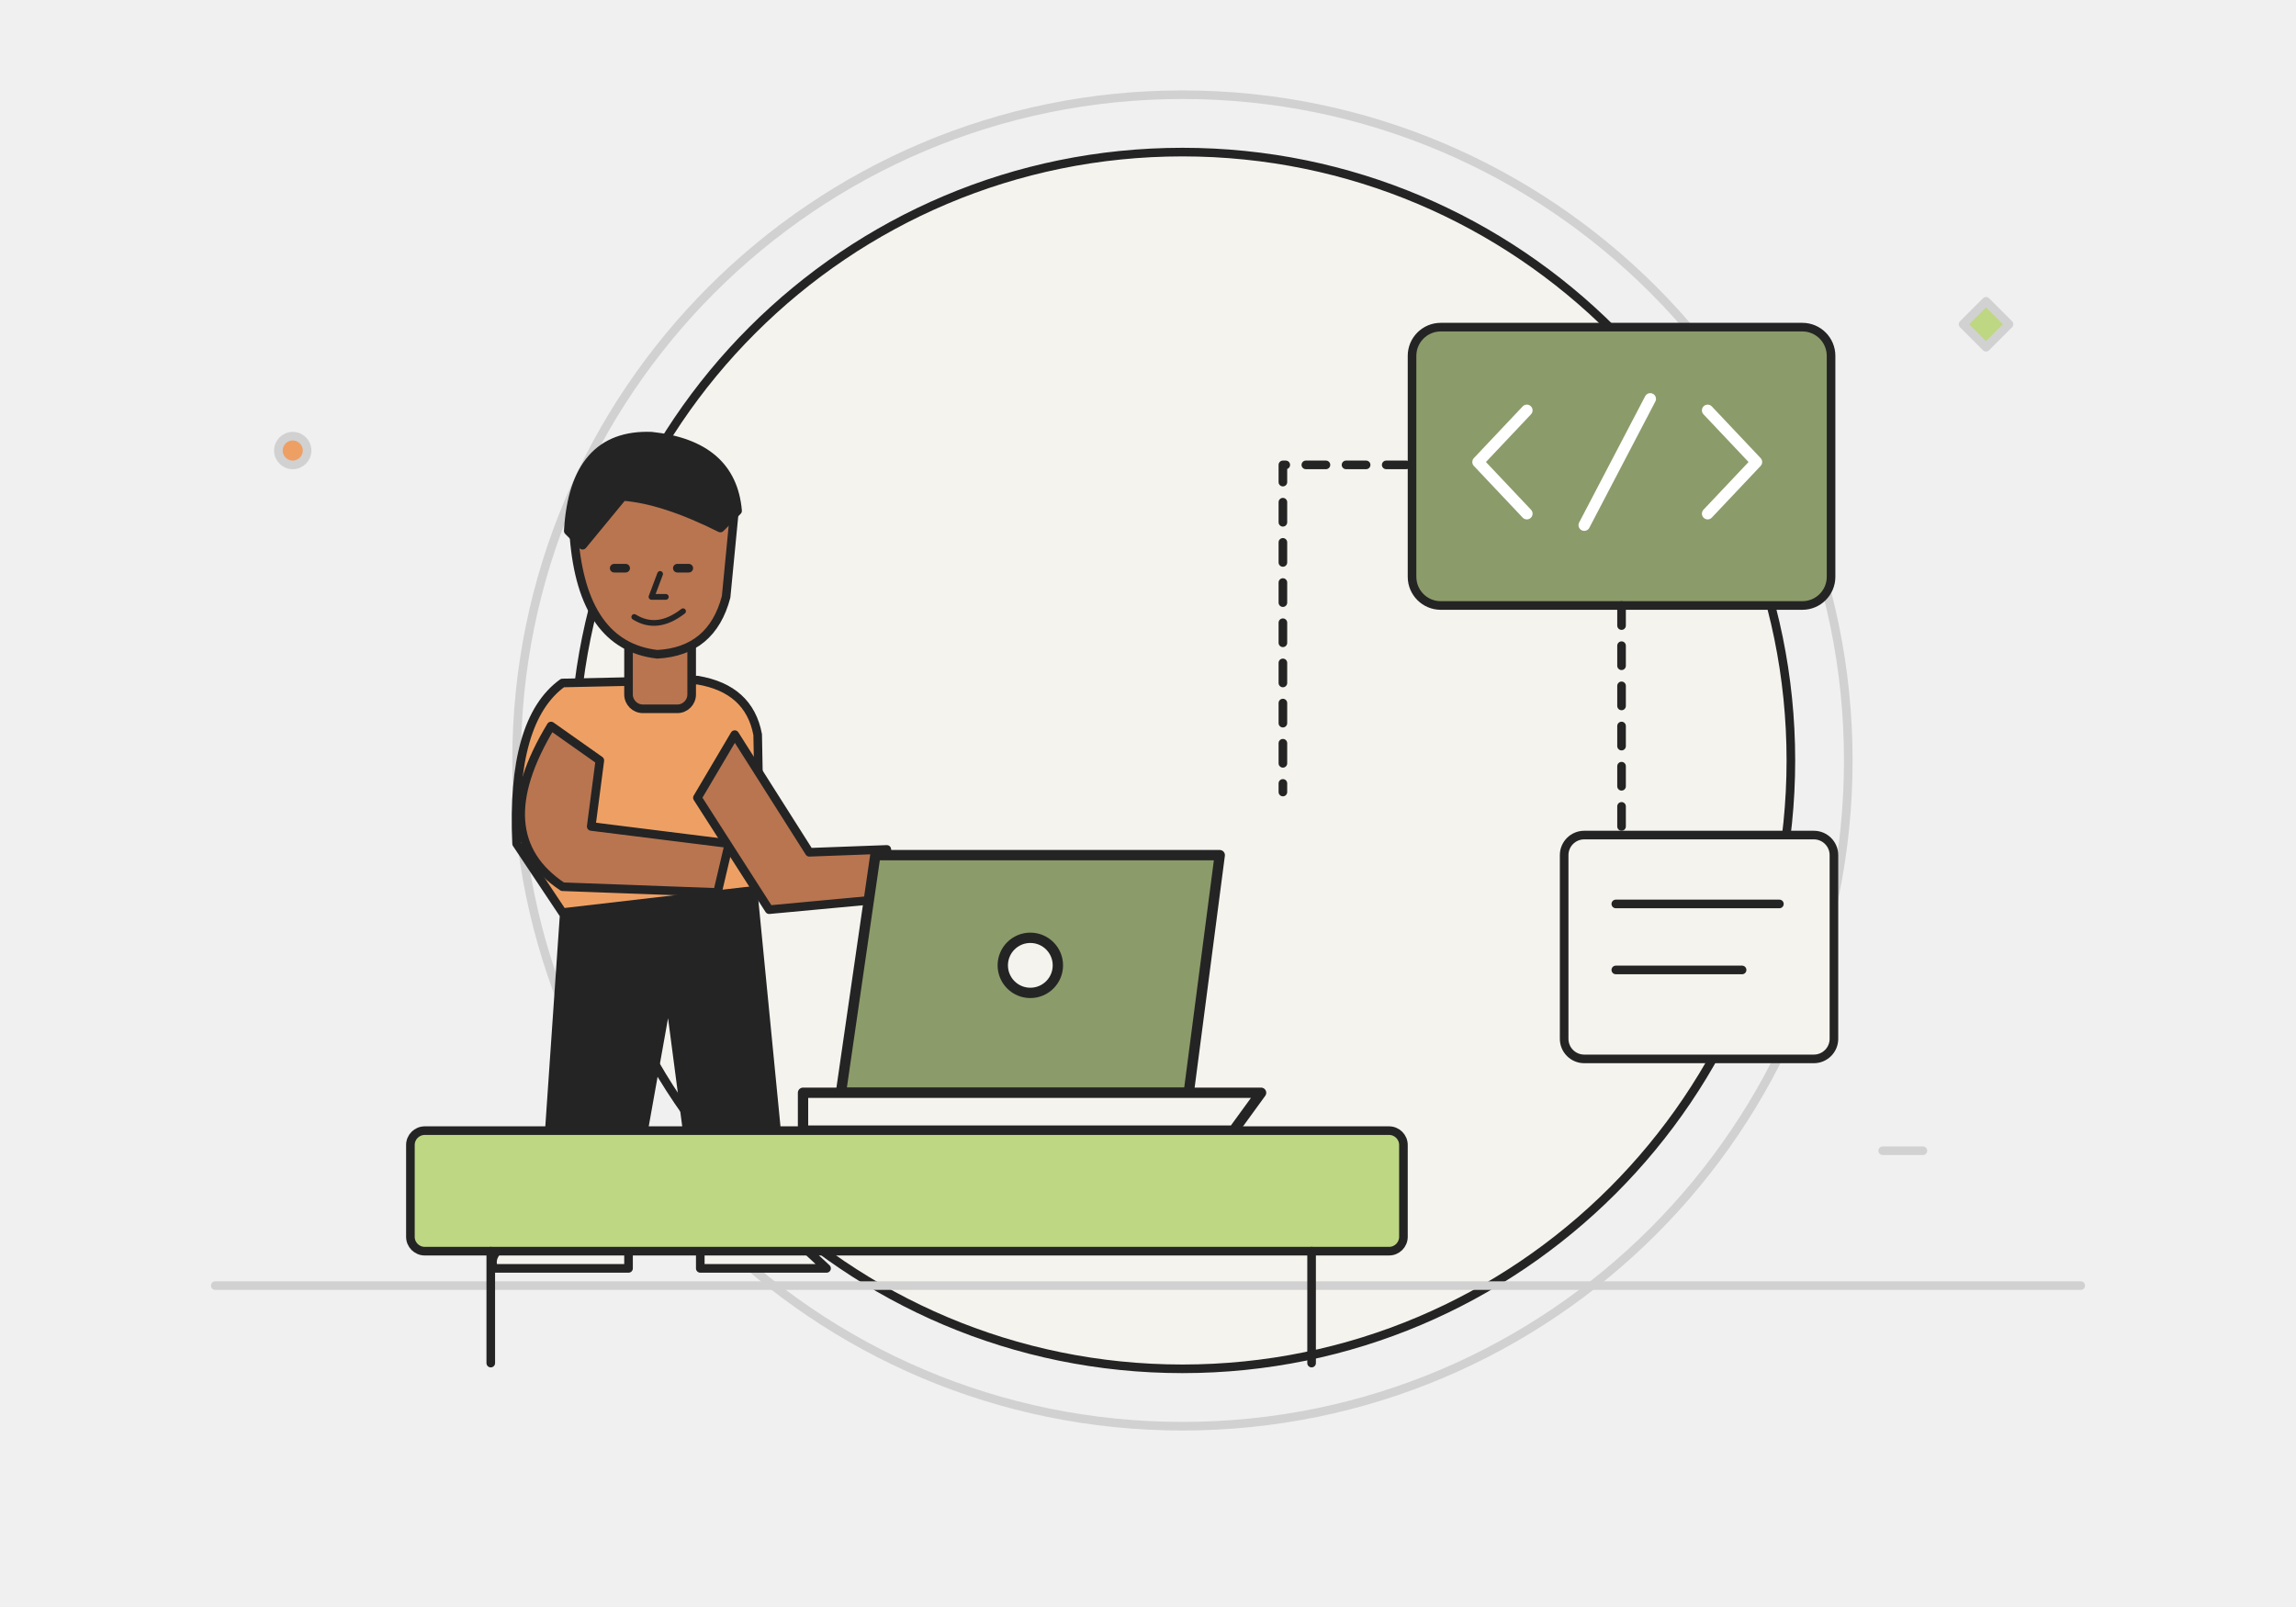
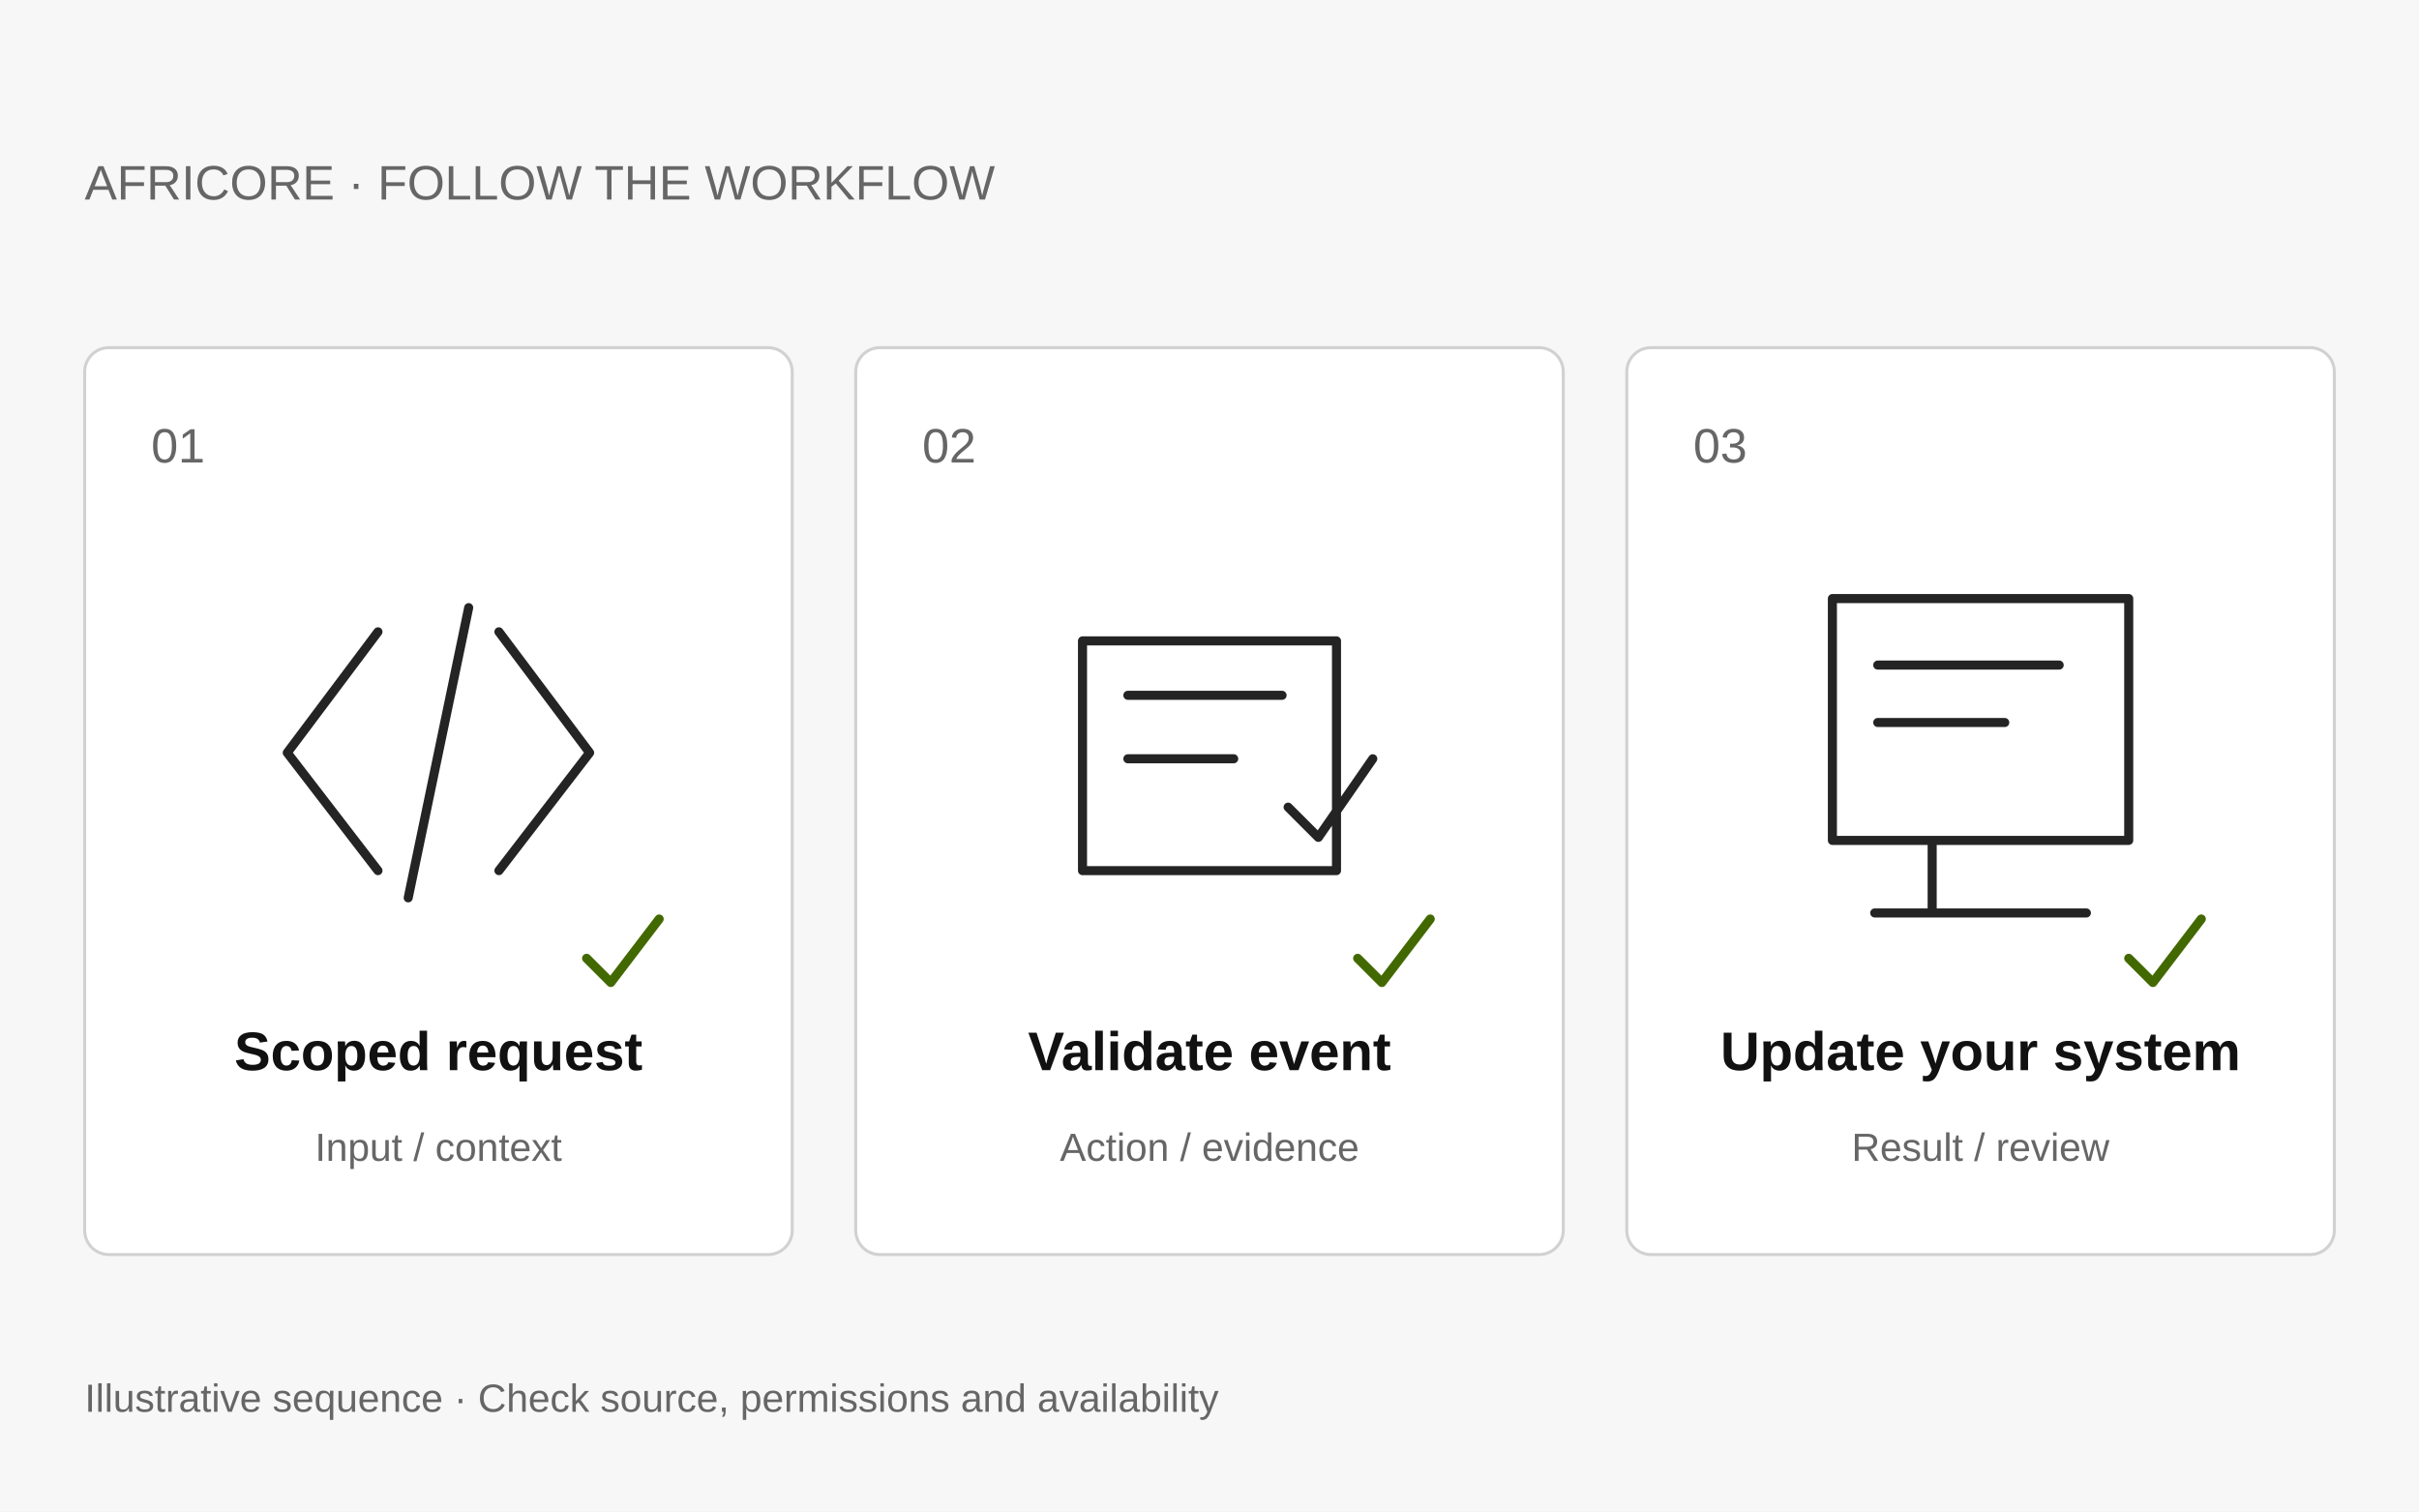
- <svg xmlns="http://www.w3.org/2000/svg" viewBox="0 0 800 560" fill="none">
-   <g stroke="#242424" stroke-width="3" stroke-linecap="round" stroke-linejoin="round">
-     <circle cx="412" cy="265" r="212" fill="#f5f3ee" />
-     <g stroke="#d1d1d1">
-       <circle cx="412" cy="265" r="232" fill="none" />
-       <path d="M75 448L725 448" fill="none" />
-       <path d="M692 105L700 113L692 121L684 113Z" fill="#bed783" />
-       <circle cx="102" cy="157" r="5" fill="#eea064" />
-       <path d="M656 401L670 401" fill="none" />
+ <svg xmlns="http://www.w3.org/2000/svg" viewBox="0 0 800 500" font-family="Arial,sans-serif">
+   <rect width="800" height="500" fill="#f7f7f7" />
+   <text x="28" y="66" font-size="16" fill="#666">AFRICORE · FOLLOW THE WORKFLOW</text>
+   <g transform="translate(28 115)">
+     <rect width="234" height="300" rx="8" fill="white" stroke="#d1d1d1" />
+     <text x="22" y="38" fill="#666" font-size="16">01</text>
+     <g fill="none" stroke="#242424" stroke-width="3" stroke-linecap="round" stroke-linejoin="round">
+       <path d="m97 94-30 40 30 39m40-79 30 40-30 39M127 86l-20 96" />
+       <path d="m166 202 8 8 16-21" stroke="#426900" />
    </g>
-     <g transform="translate(226 191) scale(1)">
-       <path d="M-28 107L-37 238L-8 238L7 154L18 238H48L35 105Z" fill="#242424" />
-       <path d="M-38 238H-7V251H-54Q-57 243-38 238Z" fill="#f5f3ee" />
-       <path d="M18 238H48L62 251H18Z" fill="#f5f3ee" />
-       <path d="M-30 47Q-48 60-46 103L-30 127L39 119L38 65Q35 49 17 46Z" fill="#eea064" />
-       <rect x="-7" y="27" width="22" height="29" rx="5" fill="#b97550" />
-       <path d="M-26 -4Q-27 -29-4 -35Q22 -39 30 -14L27 17Q22 36 3 37Q-23 34-26 -4Z" fill="#b97550" />
-       <path d="M-28-6Q-26-40 1-39Q29-36 31-13L25-7Q5-17-9-18L-23-1Z" fill="#242424" />
-       <path d="M-12 7L-8 7M10 7L14 7" fill="none" stroke-width="3" />
-       <path d="M4 9L1 17H6M-5 24Q3 29 12 22" fill="none" stroke-width="2" />
-       <path d="M-34 62Q-57 100-30 118L24 120L28 103L-20 97L-17 74Z" fill="#b97550" />
-       <path d="M30 65L56 106L83 105L85 122L42 126L17 87Z" fill="#b97550" />
+     <text x="117" y="239" text-anchor="middle" fill="#111" font-size="18" font-weight="700">Scoped request</text>
+     <text x="117" y="269" text-anchor="middle" fill="#666" font-size="13">Input / context</text>
+   </g>
+   <g transform="translate(283 115)">
+     <rect width="234" height="300" rx="8" fill="white" stroke="#d1d1d1" />
+     <text x="22" y="38" fill="#666" font-size="16">02</text>
+     <g fill="none" stroke="#242424" stroke-width="3" stroke-linecap="round" stroke-linejoin="round">
+       <path d="M75 97h84v76H75zM90 115h51M90 136h35M143 152l10 10 18-26" />
+       <path d="m166 202 8 8 16-21" stroke="#426900" />
    </g>
-     <g transform="translate(305 298) scale(1.2)">
-       <path d="M0 0H100L91 69H-10Z" fill="#8b9b6a" />
-       <circle cx="45" cy="32" r="8" fill="#f5f3ee" />
-       <path d="M-21 69H112L104 80H-21Z" fill="#f5f3ee" />
+     <text x="117" y="239" text-anchor="middle" fill="#111" font-size="18" font-weight="700">Validate event</text>
+     <text x="117" y="269" text-anchor="middle" fill="#666" font-size="13">Action / evidence</text>
+   </g>
+   <g transform="translate(538 115)">
+     <rect width="234" height="300" rx="8" fill="white" stroke="#d1d1d1" />
+     <text x="22" y="38" fill="#666" font-size="16">03</text>
+     <g fill="none" stroke="#242424" stroke-width="3" stroke-linecap="round" stroke-linejoin="round">
+       <path d="M68 83h98v80H68zM101 163v24M82 187h70M83 105h60M83 124h42" />
+       <path d="m166 202 8 8 16-21" stroke="#426900" />
    </g>
-     <rect x="143" y="394" width="346" height="42" rx="5" fill="#bed783" />
-     <path d="M171 436L171 475" fill="none" />
-     <path d="M457 436L457 475" fill="none" />
-     <rect x="492" y="114" width="146" height="97" rx="10" fill="#8b9b6a" />
-     <path d="M532 143L515 161L532 179M595 143L612 161L595 179M575 139L552 183" fill="none" stroke="#fff" stroke-width="4" />
-     <rect x="545" y="291" width="94" height="78" rx="7" fill="#f5f3ee" />
-     <path d="M563 315L620 315" fill="none" />
-     <path d="M563 338L607 338" fill="none" />
-     <path d="M490 162H447V276M565 211V291" fill="none" stroke-dasharray="7 7" />
+     <text x="117" y="239" text-anchor="middle" fill="#111" font-size="18" font-weight="700">Update your system</text>
+     <text x="117" y="269" text-anchor="middle" fill="#666" font-size="13">Result / review</text>
  </g>
+   <text x="28" y="467" font-size="13" fill="#666">Illustrative sequence · Check source, permissions and availability</text>
</svg>
